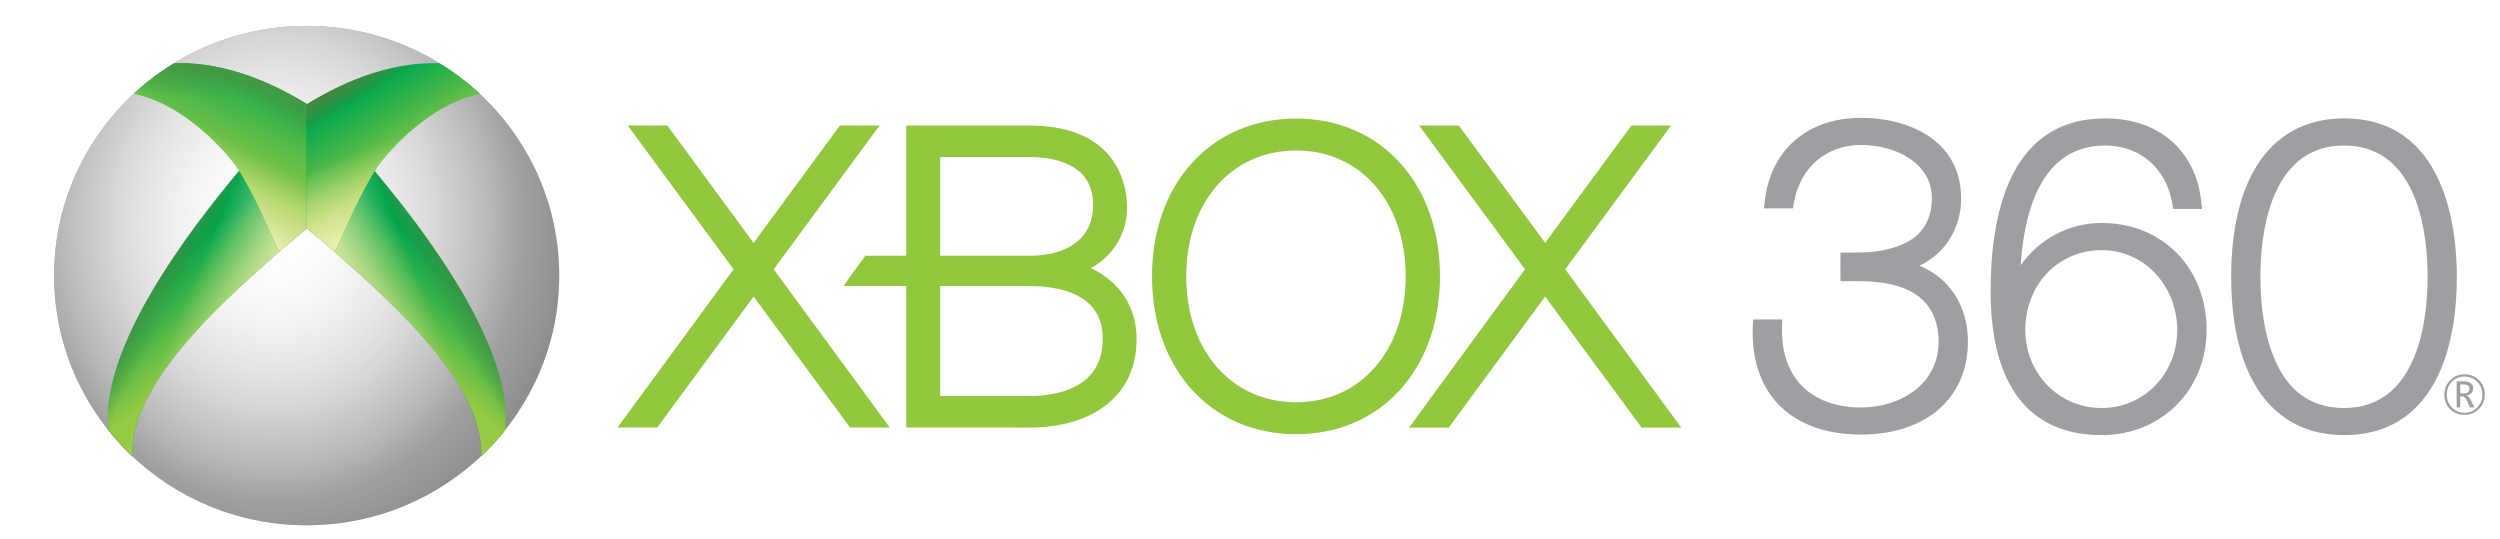
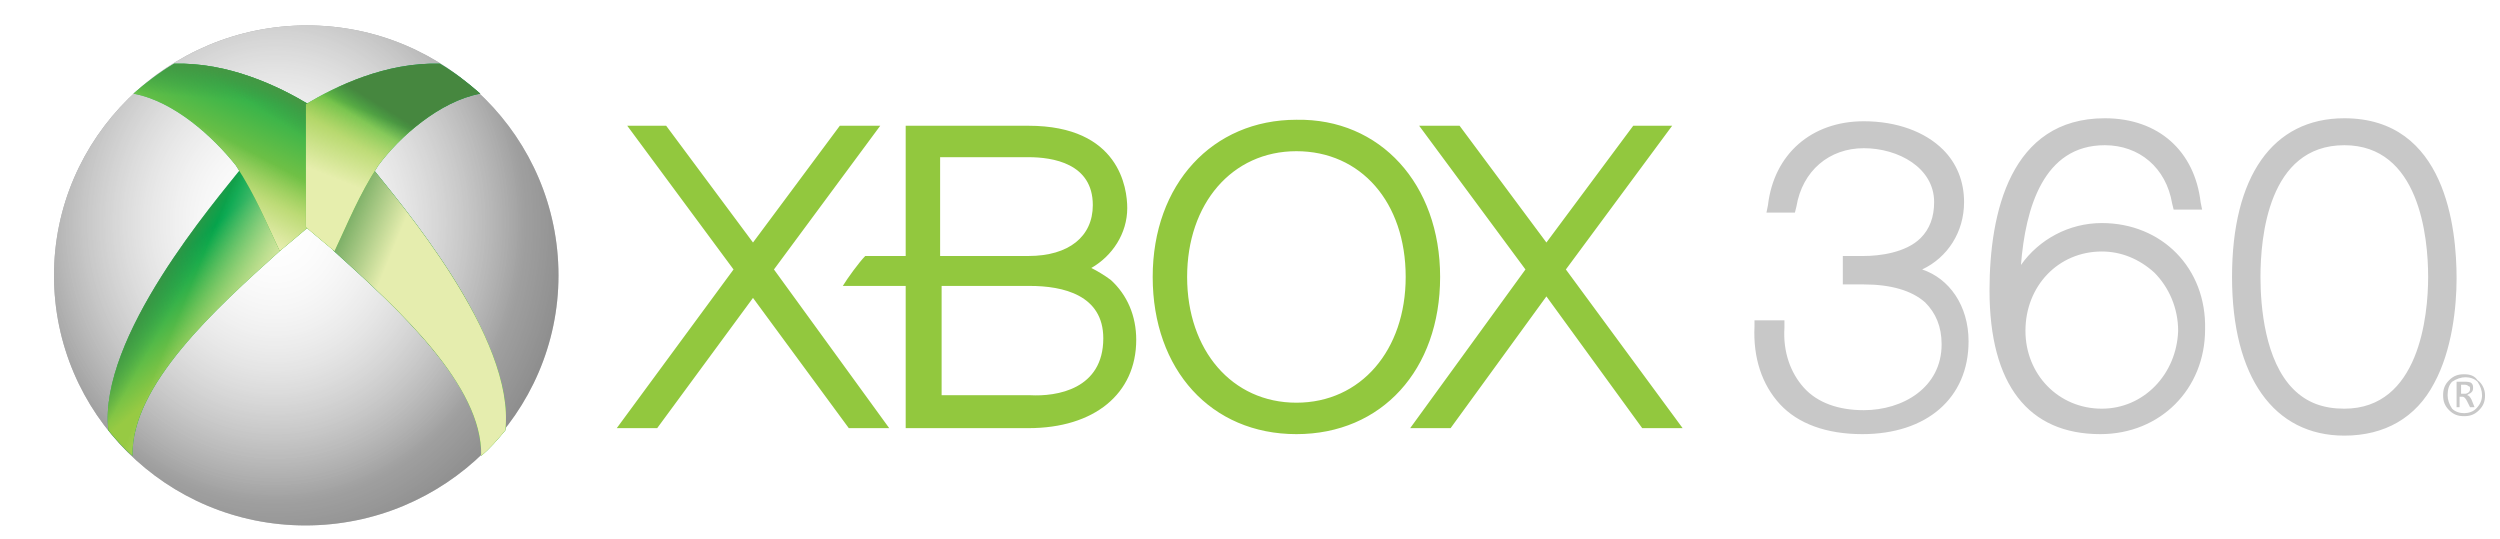
- <svg xmlns="http://www.w3.org/2000/svg" xmlns:xlink="http://www.w3.org/1999/xlink" enable-background="new 2.472 0.608 167 36" xml:space="preserve" height="36px" width="167px" version="1.1" y="0px" x="0px" viewBox="2.472 0.608 167 36" id="svg3003">
-   <defs id="defs3019">
-     <radialGradient xlink:href="#linearGradient3037" id="radialGradient3528" gradientUnits="userSpaceOnUse" gradientTransform="matrix(0,1.845816,-1.575611,0,41.66051,-29.48401)" cx="23.69" cy="12.766" fx="23.69" fy="12.766" r="14.35" />
-     <linearGradient id="linearGradient3037">
-       <stop style="stop-color:#ffffff;stop-opacity:1;" offset="0" id="stop3039" />
-       <stop style="stop-color:#ffffff;stop-opacity:0;" offset="1" id="stop3041" />
-     </linearGradient>
-     <radialGradient xlink:href="#linearGradient3037" id="radialGradient3530" gradientUnits="userSpaceOnUse" gradientTransform="matrix(0,1.152526,-0.9838101,0,34.10586,-13.06009)" cx="23.69" cy="12.766" fx="23.69" fy="12.766" r="14.35" />
-     <linearGradient xlink:href="#linearGradient3992" id="linearGradient3532" gradientUnits="userSpaceOnUse" x1="17.161" y1="21.54" x2="13.206" y2="16.9" />
-     <linearGradient id="linearGradient3992">
-       <stop style="stop-color:#97ca43;stop-opacity:1;" offset="0" id="stop3994" />
-       <stop style="stop-color:#97ca43;stop-opacity:0;" offset="1" id="stop3996" />
-     </linearGradient>
-     <linearGradient xlink:href="#linearGradient3356" id="linearGradient3534" gradientUnits="userSpaceOnUse" x1="11.656" y1="18.172" x2="13.586" y2="19.231" />
-     <linearGradient id="linearGradient3356">
-       <stop style="stop-color:#458f41;stop-opacity:1;" offset="0" id="stop3358" />
-       <stop style="stop-color:#458f41;stop-opacity:0;" offset="1" id="stop3360" />
-     </linearGradient>
-     <linearGradient xlink:href="#linearGradient3366" id="linearGradient3536" gradientUnits="userSpaceOnUse" x1="19.903" y1="19.231" x2="14.902" y2="17.2" />
-     <linearGradient id="linearGradient3366">
-       <stop style="stop-color:#e5edae;stop-opacity:1;" offset="0" id="stop3368" />
-       <stop style="stop-color:#e5edae;stop-opacity:0;" offset="1" id="stop3370" />
-     </linearGradient>
-     <linearGradient xlink:href="#linearGradient4002" id="linearGradient3538" gradientUnits="userSpaceOnUse" x1="19.663" y1="13.09" x2="23.287" y2="5.046" />
-     <linearGradient id="linearGradient4002">
-       <stop style="stop-color:#97ca43;stop-opacity:1;" offset="0" id="stop4004" />
-       <stop style="stop-color:#97ca43;stop-opacity:0;" offset="1" id="stop4006" />
-     </linearGradient>
-     <linearGradient xlink:href="#linearGradient3316" id="linearGradient3540" gradientUnits="userSpaceOnUse" x1="17.497" y1="4.098" x2="17.321" y2="6.218" />
-     <linearGradient id="linearGradient3316">
-       <stop style="stop-color:#459743;stop-opacity:1;" offset="0" id="stop3318" />
-       <stop style="stop-color:#459743;stop-opacity:0;" offset="1" id="stop3320" />
-     </linearGradient>
-     <linearGradient xlink:href="#linearGradient3316" id="linearGradient3542" gradientUnits="userSpaceOnUse" x1="19.339" y1="4.717" x2="18.286" y2="6.306" />
-     <linearGradient xlink:href="#linearGradient3330" id="linearGradient3544" gradientUnits="userSpaceOnUse" x1="19.515" y1="15.668" x2="21.796" y2="11.517" />
-     <linearGradient id="linearGradient3330">
-       <stop style="stop-color:#e6edae;stop-opacity:1;" offset="0" id="stop3332" />
-       <stop style="stop-color:#e6edae;stop-opacity:0;" offset="1" id="stop3334" />
-     </linearGradient>
-     <linearGradient xlink:href="#linearGradient3992" id="linearGradient3546" gradientUnits="userSpaceOnUse" x1="17.161" y1="21.54" x2="13.206" y2="16.9" />
-     <linearGradient xlink:href="#linearGradient3356" id="linearGradient3548" gradientUnits="userSpaceOnUse" x1="11.656" y1="18.172" x2="13.586" y2="19.231" />
-     <linearGradient xlink:href="#linearGradient3366" id="linearGradient3550" gradientUnits="userSpaceOnUse" x1="19.903" y1="19.231" x2="14.902" y2="17.2" />
-     <linearGradient xlink:href="#linearGradient4002" id="linearGradient3552" gradientUnits="userSpaceOnUse" x1="17.551" y1="12.031" x2="20.647" y2="6.988" />
-     <linearGradient xlink:href="#linearGradient3306" id="linearGradient3554" gradientUnits="userSpaceOnUse" x1="19.552" y1="5.069" x2="18.76" y2="6.348" />
-     <linearGradient id="linearGradient3306">
-       <stop style="stop-color:#46873f;stop-opacity:1;" offset="0" id="stop3308" />
-       <stop style="stop-color:#46873f;stop-opacity:0;" offset="1" id="stop3310" />
-     </linearGradient>
-     <linearGradient xlink:href="#linearGradient3346" id="linearGradient3556" gradientUnits="userSpaceOnUse" x1="20.124" y1="15.569" x2="21.972" y2="10.981" />
-     <linearGradient id="linearGradient3346">
-       <stop style="stop-color:#e6eead;stop-opacity:1;" offset="0" id="stop3348" />
-       <stop style="stop-color:#e6eead;stop-opacity:0;" offset="1" id="stop3350" />
-     </linearGradient>
-   </defs>
-   <path d="M112.129,29.17l-6.442-8.752-6.44,8.752h-2.652l7.747-10.573-7.074-9.605h2.653l5.767,7.834,5.764-7.834h2.649l-7.071,9.604,7.75,10.574h-2.649zm-50.22-0.004l-7.753-10.57,7.072-9.604h-2.65l-5.767,7.84-5.761-7.84h-2.647l7.072,9.604-7.752,10.57h2.653l6.438-8.748,6.44,8.748h2.654zm16.487-5.89c0,3.634-2.754,5.894-7.194,5.894l-8.191-0.004v-9.452h-4.191c0.304-0.455,1.108-1.565,1.46-2.023h2.731v-8.699h8.191c6.083,0,6.558,4.199,6.558,5.49,0,1.743-0.958,3.244-2.425,4.038,0.445,0.204,0.902,0.48,1.322,0.842,1.142,0.976,1.739,2.325,1.739,3.914m-13.12-5.585h5.926c2.729,0,4.292-1.265,4.292-3.385,0-2.806-2.688-3.21-4.292-3.21h-5.926v6.595zm10.86,5.543c0-2.896-2.684-3.518-4.935-3.518h-5.926v7.346h5.926c1.845,0,4.935-0.502,4.935-3.828m22.526-4.166c0,6.213-3.948,10.544-9.607,10.544-5.667,0-9.628-4.331-9.628-10.544,0-6.205,3.961-10.54,9.628-10.54,5.659,0,9.607,4.335,9.607,10.54m-2.291,0c0-4.951-3.01-8.408-7.316-8.408-4.317,0-7.343,3.457-7.343,8.408s3.025,8.412,7.343,8.412c4.307,0,7.316-3.461,7.316-8.412" fill="#92C83E" id="path3007" />
-   <path d="M159.055,8.517c-4.79,0-7.54,3.856-7.54,10.578,0,6.718,2.75,10.578,7.54,10.578,2.731,0,4.761-1.193,6.05-3.531,1.225-2.233,1.484-5.066,1.484-7.047,0-3.179-0.736-10.578-7.534-10.578m0,19.346c-1.367,0-2.502-0.446-3.377-1.314-1.922-1.931-2.211-5.496-2.211-7.454,0-2.637,0.547-8.766,5.588-8.766,5.04,0,5.581,6.129,5.581,8.766-0,2.637-0.541,8.768-5.581,8.768m-16.188-12.36c-2.188,0-4.187,1.067-5.416,2.826,0.258-3.831,1.488-8,5.646-8,2.325,0,4.086,1.516,4.481,3.866l0.061,0.369h1.931l-0.051-0.49c-0.382-3.426-2.843-5.557-6.422-5.557-6.327,0-7.652,6.277-7.652,11.54,0,6.291,2.566,9.616,7.423,9.616,3.987,0,7.004-3.021,7.004-7.025,0-4.144-2.949-7.145-7.004-7.145m0,12.36c-2.859,0-5.104-2.293-5.104-5.215,0-3.042,2.199-5.332,5.104-5.332,1.306,0,2.541,0.51,3.462,1.435,1.011,1.004,1.581,2.424,1.581,3.897,0,2.922-2.215,5.215-5.043,5.215m-8.941-4.43c0,3.769-2.805,6.203-7.141,6.203-2.352,0-4.263-0.7-5.526-2.025-1.209-1.268-1.797-3.082-1.7-5.25l0.015-0.413h1.956l-0.014,0.452c-0.068,1.633,0.377,3.002,1.291,3.954,0.926,0.96,2.306,1.475,3.979,1.475,2.581,0,5.182-1.513,5.182-4.396,0-1.191-0.364-2.139-1.095-2.82-0.881-0.827-2.301-1.202-4.095-1.221h-1.36c-0.012-0.473-0.012-1.418,0-1.908,0.496-0.002,1.01-0.01,1.353-0.01,0.954,0,2.81-0.24,3.813-1.205,0.613-0.594,0.937-1.406,0.937-2.408,0-2.344-2.383-3.569-4.734-3.569-2.329,0-4.087,1.518-4.483,3.87l-0.06,0.365h-1.942l0.057-0.487c0.386-3.425,2.853-5.559,6.429-5.559,2.186,0,4.116,0.677,5.295,1.854,0.919,0.924,1.392,2.108,1.392,3.526,0,2.009-1.085,3.709-2.791,4.494,2.007,0.805,3.245,2.695,3.245,5.078" fill="#9D9FA2" id="path3009" />
-   <path d="M168.454,26.961c0,0.383-0.131,0.705-0.393,0.966-0.258,0.261-0.58,0.392-0.961,0.392-0.387,0-0.707-0.126-0.961-0.381-0.256-0.255-0.383-0.578-0.383-0.965,0-0.383,0.131-0.706,0.391-0.966,0.256-0.264,0.578-0.394,0.963-0.394,0.377,0,0.693,0.125,0.949,0.375,0.262,0.257,0.395,0.582,0.395,0.973m-0.162,0.008c0-0.345-0.113-0.631-0.346-0.863-0.229-0.229-0.51-0.342-0.84-0.342-0.344,0-0.627,0.114-0.852,0.346-0.227,0.233-0.338,0.517-0.338,0.859,0,0.346,0.115,0.636,0.35,0.867,0.229,0.229,0.508,0.345,0.84,0.345,0.328,0,0.607-0.116,0.838-0.347,0.234-0.233,0.348-0.521,0.348-0.865m-0.535,0.851h-0.289l-0.188-0.417c-0.094-0.21-0.195-0.314-0.307-0.314h-0.158v0.731h-0.238v-1.74h0.482c0.213,0,0.375,0.049,0.484,0.145,0.094,0.085,0.141,0.194,0.141,0.33,0,0.119-0.039,0.219-0.113,0.304-0.074,0.085-0.184,0.142-0.32,0.17v0.007c0.094,0.022,0.189,0.129,0.283,0.321l0.223,0.463zm-0.328-1.237c0-0.101-0.027-0.171-0.084-0.217-0.061-0.051-0.166-0.076-0.316-0.076h-0.213v0.594h0.26c0.232,0,0.353-0.101,0.353-0.301" fill="#9D9FA2" id="path3011" />
-   <path d="M168.31,27.154c0,0.383-0.132,0.705-0.394,0.966-0.258,0.261-0.58,0.392-0.961,0.392-0.387,0-0.707-0.126-0.961-0.381-0.255-0.255-0.382-0.578-0.382-0.965,0-0.383,0.131-0.706,0.39-0.966,0.257-0.264,0.578-0.394,0.963-0.394,0.377,0,0.694,0.125,0.949,0.375,0.262,0.257,0.396,0.582,0.396,0.973m-0.162,0.008c0-0.345-0.114-0.631-0.347-0.863-0.228-0.229-0.509-0.342-0.84-0.342-0.343,0-0.626,0.114-0.851,0.346-0.227,0.233-0.338,0.517-0.338,0.859,0,0.346,0.115,0.636,0.349,0.867,0.229,0.229,0.508,0.345,0.84,0.345,0.328,0,0.608-0.116,0.838-0.347,0.234-0.233,0.349-0.521,0.349-0.865m-0.535,0.851h-0.289l-0.188-0.417c-0.094-0.21-0.194-0.314-0.307-0.314h-0.157v0.731h-0.238v-1.74h0.482c0.212,0,0.374,0.049,0.484,0.145,0.094,0.085,0.141,0.194,0.141,0.33,0,0.119-0.04,0.219-0.114,0.304-0.074,0.085-0.183,0.142-0.32,0.17v0.007c0.095,0.022,0.189,0.129,0.284,0.321l0.223,0.463zm-0.328-1.237c0-0.101-0.028-0.171-0.084-0.217-0.061-0.051-0.167-0.076-0.317-0.076h-0.212v0.594h0.26c0.232,0,0.353-0.101,0.353-0.301" display="none" fill="#9D9FA2" id="path3015" />
-   <g transform="translate(-8.592759,36.99856)" id="g4160">
+ <svg xmlns="http://www.w3.org/2000/svg" version="1.1" id="svg3003" x="0px" y="0px" viewBox="0 0 167 36" style="enable-background:new 0 0 167 36;" xml:space="preserve">
+   <style type="text/css">
+ 	.st0{fill:#92C83E;}
+ 	.st1{fill:#C8C8C8;}
+ 	.st2{display:none;fill:#9D9FA2;}
+ 	.st3{fill:#666666;}
+ 	.st4{fill:url(#path3035_00000145019415900651366090000013134010288560359576_);}
+ 	.st5{fill:url(#path3290_00000139270178788740191280000013127423496223789737_);}
+ 	.st6{fill:#00A54D;}
+ 	.st7{fill:url(#path3990_00000170263462602203716760000012015953288022140822_);}
+ 	.st8{fill:url(#path3354_00000172418953349456487620000017613001917554736562_);}
+ 	.st9{fill:url(#path3364_00000052103682167140308320000002487841783935574969_);}
+ 	.st10{fill:#02A74D;}
+ 	.st11{fill:url(#path4000_00000013190776724707687420000005665607257825460400_);}
+ 	.st12{fill:url(#path3314_00000152235440426012154530000017865403041480029883_);}
+ 	.st13{fill:url(#path3324_00000041290927225587700200000010599241665309206946_);}
+ 	.st14{fill:url(#path3328_00000034791019567020570090000017419429864119103631_);}
+ 	.st15{fill:url(#path3394_00000031914909127162612850000015829534626820954515_);}
+ 	.st16{fill:url(#path3396_00000152250457714719983170000013710354524567923072_);}
+ 	.st17{fill:url(#path3398_00000059270453877628004650000009663057012516617376_);}
+ 	.st18{fill:url(#path4039_00000092436576074818851190000014884984737929308325_);}
+ 	.st19{fill:url(#path3304_00000166671985940647755920000008499622477588571815_);}
+ 	.st20{fill:url(#path3344_00000005970394240561467520000009438250583297326726_);}
+ </style>
+   <path id="path3007" class="st0" d="M109.7,28.6l-6.4-8.8l-6.4,8.8h-2.7l7.7-10.6l-7.1-9.6h2.7l5.8,7.8l5.8-7.8h2.6l-7.1,9.6  l7.8,10.6L109.7,28.6L109.7,28.6z M59.4,28.6L51.7,18l7.1-9.6h-2.7l-5.8,7.8l-5.8-7.8h-2.6L49,18l-7.8,10.6h2.7l6.4-8.7l6.4,8.7  L59.4,28.6L59.4,28.6z M75.9,22.7c0,3.6-2.8,5.9-7.2,5.9l-8.2,0v-9.5h-4.2c0.3-0.5,1.1-1.6,1.5-2h2.7V8.4h8.2c6.1,0,6.6,4.2,6.6,5.5  c0,1.7-1,3.2-2.4,4c0.4,0.2,0.9,0.5,1.3,0.8C75.3,19.7,75.9,21.1,75.9,22.7 M62.8,17.1h5.9c2.7,0,4.3-1.3,4.3-3.4  c0-2.8-2.7-3.2-4.3-3.2h-5.9C62.8,10.5,62.8,17.1,62.8,17.1z M73.7,22.6c0-2.9-2.7-3.5-4.9-3.5h-5.9v7.3h5.9  C70.6,26.5,73.7,26,73.7,22.6 M96.2,18.5c0,6.2-3.9,10.5-9.6,10.5c-5.7,0-9.6-4.3-9.6-10.5c0-6.2,4-10.5,9.6-10.5  C92.2,7.9,96.2,12.3,96.2,18.5 M93.9,18.5c0-5-3-8.4-7.3-8.4c-4.3,0-7.3,3.5-7.3,8.4s3,8.4,7.3,8.4C90.9,26.9,93.9,23.4,93.9,18.5" />
+   <path id="path3009" class="st1" d="M156.6,7.9c-4.8,0-7.5,3.9-7.5,10.6c0,6.7,2.8,10.6,7.5,10.6c2.7,0,4.8-1.2,6-3.5  c1.2-2.2,1.5-5.1,1.5-7C164.1,15.3,163.4,7.9,156.6,7.9 M156.6,27.3c-1.4,0-2.5-0.4-3.4-1.3c-1.9-1.9-2.2-5.5-2.2-7.5  c0-2.6,0.5-8.8,5.6-8.8c5,0,5.6,6.1,5.6,8.8C162.2,21.1,161.6,27.3,156.6,27.3 M140.4,14.9c-2.2,0-4.2,1.1-5.4,2.8  c0.3-3.8,1.5-8,5.6-8c2.3,0,4.1,1.5,4.5,3.9l0.1,0.4h1.9l-0.1-0.5c-0.4-3.4-2.8-5.6-6.4-5.6c-6.3,0-7.7,6.3-7.7,11.5  c0,6.3,2.6,9.6,7.4,9.6c4,0,7-3,7-7C147.4,17.9,144.4,14.9,140.4,14.9 M140.4,27.3c-2.9,0-5.1-2.3-5.1-5.2c0-3,2.2-5.3,5.1-5.3  c1.3,0,2.5,0.5,3.5,1.4c1,1,1.6,2.4,1.6,3.9C145.4,25,143.2,27.3,140.4,27.3 M131.5,22.8c0,3.8-2.8,6.2-7.1,6.2  c-2.4,0-4.3-0.7-5.5-2c-1.2-1.3-1.8-3.1-1.7-5.2l0-0.4h2l0,0.5c-0.1,1.6,0.4,3,1.3,4c0.9,1,2.3,1.5,4,1.5c2.6,0,5.2-1.5,5.2-4.4  c0-1.2-0.4-2.1-1.1-2.8c-0.9-0.8-2.3-1.2-4.1-1.2h-1.4c0-0.5,0-1.4,0-1.9c0.5,0,1,0,1.4,0c1,0,2.8-0.2,3.8-1.2  c0.6-0.6,0.9-1.4,0.9-2.4c0-2.3-2.4-3.6-4.7-3.6c-2.3,0-4.1,1.5-4.5,3.9l-0.1,0.4h-1.9l0.1-0.5c0.4-3.4,2.9-5.6,6.4-5.6  c2.2,0,4.1,0.7,5.3,1.9c0.9,0.9,1.4,2.1,1.4,3.5c0,2-1.1,3.7-2.8,4.5C130.2,18.6,131.5,20.4,131.5,22.8" />
+   <path id="path3011" class="st1" d="M166,26.4c0,0.4-0.1,0.7-0.4,1c-0.3,0.3-0.6,0.4-1,0.4c-0.4,0-0.7-0.1-1-0.4  c-0.3-0.3-0.4-0.6-0.4-1c0-0.4,0.1-0.7,0.4-1c0.3-0.3,0.6-0.4,1-0.4c0.4,0,0.7,0.1,0.9,0.4C165.8,25.6,166,26,166,26.4 M165.8,26.4  c0-0.3-0.1-0.6-0.3-0.9c-0.2-0.2-0.5-0.3-0.8-0.3c-0.3,0-0.6,0.1-0.9,0.3c-0.2,0.2-0.3,0.5-0.3,0.9c0,0.3,0.1,0.6,0.3,0.9  c0.2,0.2,0.5,0.3,0.8,0.3c0.3,0,0.6-0.1,0.8-0.3C165.7,27,165.8,26.7,165.8,26.4 M165.3,27.2H165l-0.2-0.4c-0.1-0.2-0.2-0.3-0.3-0.3  h-0.2v0.7h-0.2v-1.7h0.5c0.2,0,0.4,0,0.5,0.1c0.1,0.1,0.1,0.2,0.1,0.3c0,0.1,0,0.2-0.1,0.3c-0.1,0.1-0.2,0.1-0.3,0.2v0  c0.1,0,0.2,0.1,0.3,0.3L165.3,27.2L165.3,27.2z M165,26c0-0.1,0-0.2-0.1-0.2c-0.1-0.1-0.2-0.1-0.3-0.1h-0.2v0.6h0.3  C164.8,26.3,165,26.2,165,26" />
+   <path id="path3015" class="st2" d="M165.8,26.5c0,0.4-0.1,0.7-0.4,1c-0.3,0.3-0.6,0.4-1,0.4c-0.4,0-0.7-0.1-1-0.4  c-0.3-0.3-0.4-0.6-0.4-1c0-0.4,0.1-0.7,0.4-1c0.3-0.3,0.6-0.4,1-0.4c0.4,0,0.7,0.1,0.9,0.4C165.7,25.8,165.8,26.2,165.8,26.5   M165.7,26.6c0-0.3-0.1-0.6-0.3-0.9c-0.2-0.2-0.5-0.3-0.8-0.3c-0.3,0-0.6,0.1-0.9,0.3c-0.2,0.2-0.3,0.5-0.3,0.9  c0,0.3,0.1,0.6,0.3,0.9c0.2,0.2,0.5,0.3,0.8,0.3c0.3,0,0.6-0.1,0.8-0.3C165.6,27.2,165.7,26.9,165.7,26.6 M165.1,27.4h-0.3l-0.2-0.4  c-0.1-0.2-0.2-0.3-0.3-0.3h-0.2v0.7H164v-1.7h0.5c0.2,0,0.4,0,0.5,0.1c0.1,0.1,0.1,0.2,0.1,0.3c0,0.1,0,0.2-0.1,0.3  c-0.1,0.1-0.2,0.1-0.3,0.2v0c0.1,0,0.2,0.1,0.3,0.3L165.1,27.4L165.1,27.4z M164.8,26.2c0-0.1,0-0.2-0.1-0.2  c-0.1-0.1-0.2-0.1-0.3-0.1h-0.2v0.6h0.3C164.7,26.5,164.8,26.4,164.8,26.2" />
+   <g id="g4160" transform="translate(-8.592759,36.99856)">
    <g id="g3489">
      <g id="g3484">
-         <path style="fill:#666666;fill-opacity:1;stroke:none" id="path3033" d="m 37.683,17.392 c 0,8.151 -6.425,14.758 -14.35,14.758 -7.925,0 -14.35,-6.608 -14.35,-14.758 0,-8.151 6.425,-14.758 14.35,-14.758 7.925,0 14.35,6.608 14.35,14.758 z" transform="matrix(1.175598,0,0,1.130127,4.119644,-37.63611)" />
-         <path transform="matrix(1.175598,0,0,1.130127,4.119644,-37.63611)" d="m 37.683,17.392 c 0,8.151 -6.425,14.758 -14.35,14.758 -7.925,0 -14.35,-6.608 -14.35,-14.758 0,-8.151 6.425,-14.758 14.35,-14.758 7.925,0 14.35,6.608 14.35,14.758 z" id="path3035" style="fill:url(#radialGradient3528);fill-opacity:1;stroke:none" />
-         <path style="fill:url(#radialGradient3530);fill-opacity:1;stroke:none" id="path3290" d="m 37.683,17.392 c 0,8.151 -6.425,14.758 -14.35,14.758 -7.925,0 -14.35,-6.608 -14.35,-14.758 0,-8.151 6.425,-14.758 14.35,-14.758 7.925,0 14.35,6.608 14.35,14.758 z" transform="matrix(1.175598,0,0,1.130127,4.119644,-37.63611)" />
+         <path id="path3033" class="st3" d="     M45.9-18.6c0,9.2-7.6,16.7-16.9,16.7S12.2-9.4,12.2-18.6s7.6-16.7,16.9-16.7S45.9-27.8,45.9-18.6z" />
+         <radialGradient id="path3035_00000087391879536269497760000003913671948574050214_" cx="11.183" cy="503.324" r="14.35" gradientTransform="matrix(0 2.086 1.8523 0 -905.3217 -45.4759)" gradientUnits="userSpaceOnUse">
+           <stop offset="0" style="stop-color:#FFFFFF" />
+           <stop offset="1" style="stop-color:#FFFFFF;stop-opacity:0" />
+         </radialGradient>
+         <path id="path3035" style="fill:url(#path3035_00000087391879536269497760000003913671948574050214_);" d="     M45.9-18.6c0,9.2-7.6,16.7-16.9,16.7S12.2-9.4,12.2-18.6s7.6-16.7,16.9-16.7S45.9-27.8,45.9-18.6z" />
+         <radialGradient id="path3290_00000078743455851169629060000002951280329646436504_" cx="127.221" cy="572.019" r="14.35" gradientTransform="matrix(0 1.3025 1.1566 0 -634.5991 -187.8526)" gradientUnits="userSpaceOnUse">
+           <stop offset="0" style="stop-color:#FFFFFF" />
+           <stop offset="1" style="stop-color:#FFFFFF;stop-opacity:0" />
+         </radialGradient>
+         <path id="path3290" style="fill:url(#path3290_00000078743455851169629060000002951280329646436504_);" d="     M45.9-18.6c0,9.2-7.6,16.7-16.9,16.7S12.2-9.4,12.2-18.6s7.6-16.7,16.9-16.7S45.9-27.8,45.9-18.6z" />
      </g>
-       <g transform="translate(-4.734378,9.551777)" id="g4126">
-         <g transform="matrix(1.007501,0,0,1.000843,-0.237098,0.02715301)" id="g4010">
-           <g id="g3951" />
+       <g id="g4126" transform="translate(-4.734378,9.551777)">
+         <g id="g4010" transform="matrix(1.007501,0,0,1.000843,-0.237098,0.02715301)">
+           <g id="g3951">
+ 				</g>
        </g>
-         <g transform="translate(4.75,-9.5)" id="g3427">
-           <g transform="matrix(1.007501,0,0,1.000843,-0.237093,0.0271527)" id="g3378">
-             <g transform="translate(1.334375,-34.92708)" id="g3917">
-               <path style="fill:#00a54d;fill-opacity:1;stroke:none" d="m 17.75,10.656 c -1.848,2.256 -9.593,11.425 -8.906,17.625 0.478,0.61 1.005,1.18 1.562,1.719 -0.081,-4.746 5.452,-9.825 9.769,-13.658 z" transform="translate(8.216927,-1.072982)" id="path3900" />
+         <g id="g3427" transform="translate(4.75,-9.5)">
+           <g id="g3378" transform="matrix(1.007501,0,0,1.000843,-0.237093,0.0271527)">
+             <g id="g3917" transform="translate(1.334375,-34.92708)">
+               <path id="path3900" class="st6" d="M23.5,9        c-1.8,2.3-9.6,11.4-8.9,17.6c0.5,0.6,1,1.2,1.6,1.7c-0.1-4.7,5.5-9.8,9.8-13.7L23.5,9z" />
            </g>
-             <g id="g3988" transform="translate(1.334375,-34.92708)" style="fill:#97ca43;fill-opacity:1">
-               <path id="path3990" transform="translate(8.216927,-1.072982)" d="m 17.75,10.656 c -1.848,2.256 -9.593,11.425 -8.906,17.625 0.478,0.61 1.005,1.18 1.562,1.719 -0.081,-4.746 5.452,-9.825 9.769,-13.658 z" style="fill:url(#linearGradient3532);fill-opacity:1;stroke:none" />
-               <path style="fill:url(#linearGradient3534);fill-opacity:1;stroke:none" d="m 17.75,10.656 c -1.848,2.256 -9.593,11.425 -8.906,17.625 0.478,0.61 1.005,1.18 1.562,1.719 -0.081,-4.746 5.452,-9.825 9.769,-13.658 z" transform="translate(8.216927,-1.072982)" id="path3354" />
-               <path id="path3364" transform="translate(8.216927,-1.072982)" d="m 17.75,10.656 c -1.848,2.256 -9.593,11.425 -8.906,17.625 0.478,0.61 1.005,1.18 1.562,1.719 -0.081,-4.746 5.452,-9.825 9.769,-13.658 z" style="fill:url(#linearGradient3536);fill-opacity:1;stroke:none" />
+             <g id="g3988" transform="translate(1.334375,-34.92708)">
+               <linearGradient id="path3990_00000161589503946794472640000007548671111793821867_" gradientUnits="userSpaceOnUse" x1="19.219" y1="12.125" x2="15.264" y2="16.766" gradientTransform="matrix(1.0075 0 0 -1.0008 2.3404 33.0353)">
+                 <stop offset="0" style="stop-color:#97CA43" />
+                 <stop offset="1" style="stop-color:#97CA43;stop-opacity:0" />
+               </linearGradient>
+               <path id="path3990" style="fill:url(#path3990_00000161589503946794472640000007548671111793821867_);" d="        M23.5,9c-1.8,2.3-9.6,11.4-8.9,17.6c0.5,0.6,1,1.2,1.6,1.7c-0.1-4.7,5.5-9.8,9.8-13.7L23.5,9z" />
+               <linearGradient id="path3354_00000094590151893592332380000006562672270884475046_" gradientUnits="userSpaceOnUse" x1="14.621" y1="15.896" x2="16.551" y2="14.836" gradientTransform="matrix(1.0075 0 0 -1.0008 2.3404 33.0353)">
+                 <stop offset="0" style="stop-color:#458F41" />
+                 <stop offset="1" style="stop-color:#458F41;stop-opacity:0" />
+               </linearGradient>
+               <path id="path3354" style="fill:url(#path3354_00000094590151893592332380000006562672270884475046_);" d="        M23.5,9c-1.8,2.3-9.6,11.4-8.9,17.6c0.5,0.6,1,1.2,1.6,1.7c-0.1-4.7,5.5-9.8,9.8-13.7L23.5,9z" />
+               <linearGradient id="path3364_00000121240563184229238070000007541165891477793668_" gradientUnits="userSpaceOnUse" x1="21.954" y1="12.502" x2="16.953" y2="14.533" gradientTransform="matrix(1.0075 0 0 -1.0008 2.3404 33.0353)">
+                 <stop offset="0" style="stop-color:#E5EDAE" />
+                 <stop offset="1" style="stop-color:#E5EDAE;stop-opacity:0" />
+               </linearGradient>
+               <path id="path3364" style="fill:url(#path3364_00000121240563184229238070000007541165891477793668_);" d="        M23.5,9c-1.8,2.3-9.6,11.4-8.9,17.6c0.5,0.6,1,1.2,1.6,1.7c-0.1-4.7,5.5-9.8,9.8-13.7L23.5,9z" />
            </g>
          </g>
          <g id="g3888" transform="matrix(1.007501,0,0,1.000843,0.968067,-34.89797)">
            <g id="g3876">
-               <path style="fill:#02a74d;fill-opacity:1;stroke:none" d="m 13.344,3.75 c -0.966,0.585 -1.863,1.272 -2.688,2.031 2.656,0.508 5.321,2.862 6.781,4.812 1.272,2.001 1.963,3.837 2.862,5.731 0.608,-0.518 1.226,-1.046 1.896,-1.587 l -0.004,-8.227 C 20.212,5.274 16.942,3.645 13.375,3.75 c -0.008,0.005 -0.024,-0.005 -0.031,0 z" id="path3089" transform="translate(8.216927,-1.072982)" />
-               <path transform="translate(8.216927,-1.072982)" id="path4000" d="m 13.344,3.75 c -0.966,0.585 -1.863,1.272 -2.688,2.031 2.656,0.508 5.321,2.862 6.781,4.812 1.272,2.001 1.963,3.837 2.862,5.731 0.608,-0.518 1.226,-1.046 1.896,-1.587 l -0.004,-8.227 C 20.212,5.274 16.942,3.645 13.375,3.75 c -0.008,0.005 -0.024,-0.005 -0.031,0 z" style="fill:url(#linearGradient3538);fill-opacity:1;stroke:none" />
-               <path style="fill:url(#linearGradient3540);fill-opacity:1;stroke:none" d="m 13.344,3.75 c -0.966,0.585 -1.863,1.272 -2.688,2.031 2.656,0.508 5.321,2.862 6.781,4.812 1.272,2.001 1.963,3.837 2.862,5.731 0.608,-0.518 1.226,-1.046 1.896,-1.587 l -0.004,-8.227 C 20.212,5.274 16.942,3.645 13.375,3.75 c -0.008,0.005 -0.024,-0.005 -0.031,0 z" id="path3314" transform="translate(8.216927,-1.072982)" />
-               <path transform="translate(8.216927,-1.072982)" id="path3324" d="m 13.344,3.75 c -0.966,0.585 -1.863,1.272 -2.688,2.031 2.656,0.508 5.321,2.862 6.781,4.812 1.272,2.001 1.963,3.837 2.862,5.731 0.608,-0.518 1.226,-1.046 1.896,-1.587 l -0.004,-8.227 C 20.212,5.274 16.942,3.645 13.375,3.75 c -0.008,0.005 -0.024,-0.005 -0.031,0 z" style="fill:url(#linearGradient3542);fill-opacity:1;stroke:none" />
-               <path style="fill:url(#linearGradient3544);fill-opacity:1;stroke:none" d="m 13.344,3.75 c -0.966,0.585 -1.863,1.272 -2.688,2.031 2.656,0.508 5.321,2.862 6.781,4.812 1.272,2.001 1.963,3.837 2.862,5.731 0.608,-0.518 1.226,-1.046 1.896,-1.587 l -0.004,-8.227 C 20.212,5.274 16.942,3.645 13.375,3.75 c -0.008,0.005 -0.024,-0.005 -0.031,0 z" id="path3328" transform="translate(8.216927,-1.072982)" />
+               <path id="path3089" class="st10" d="M19.1,2.1        c-1,0.6-1.9,1.3-2.7,2c2.7,0.5,5.3,2.9,6.8,4.8c1.3,2,2,3.8,2.9,5.7c0.6-0.5,1.2-1,1.9-1.6l0-8.2C26,3.6,22.7,2,19.1,2.1        C19.1,2.1,19.1,2.1,19.1,2.1z" />
+               <linearGradient id="path4000_00000089550478625622994460000016100252900187365551_" gradientUnits="userSpaceOnUse" x1="19.329" y1="23.265" x2="22.953" y2="31.308" gradientTransform="matrix(1.0075 0 0 -1.0008 2.2011 33.0039)">
+                 <stop offset="0" style="stop-color:#97CA43" />
+                 <stop offset="1" style="stop-color:#97CA43;stop-opacity:0" />
+               </linearGradient>
+               <path id="path4000" style="fill:url(#path4000_00000089550478625622994460000016100252900187365551_);" d="        M19.1,2.1c-1,0.6-1.9,1.3-2.7,2c2.7,0.5,5.3,2.9,6.8,4.8c1.3,2,2,3.8,2.9,5.7c0.6-0.5,1.2-1,1.9-1.6l0-8.2        C26,3.6,22.7,2,19.1,2.1C19.1,2.1,19.1,2.1,19.1,2.1z" />
+               <linearGradient id="path3314_00000181075691425749457320000007156401461606737580_" gradientUnits="userSpaceOnUse" x1="20.349" y1="30.606" x2="20.174" y2="28.487" gradientTransform="matrix(1.0075 0 0 -1.0008 2.2011 33.0039)">
+                 <stop offset="0" style="stop-color:#459743" />
+                 <stop offset="1" style="stop-color:#459743;stop-opacity:0" />
+               </linearGradient>
+               <path id="path3314" style="fill:url(#path3314_00000181075691425749457320000007156401461606737580_);" d="        M19.1,2.1c-1,0.6-1.9,1.3-2.7,2c2.7,0.5,5.3,2.9,6.8,4.8c1.3,2,2,3.8,2.9,5.7c0.6-0.5,1.2-1,1.9-1.6l0-8.2        C26,3.6,22.7,2,19.1,2.1C19.1,2.1,19.1,2.1,19.1,2.1z" />
+               <linearGradient id="path3324_00000156556266826756481550000004246516813822080667_" gradientUnits="userSpaceOnUse" x1="23.253" y1="29.594" x2="22.201" y2="28.004" gradientTransform="matrix(1.0075 0 0 -1.0008 2.2011 33.0039)">
+                 <stop offset="0" style="stop-color:#459743" />
+                 <stop offset="1" style="stop-color:#459743;stop-opacity:0" />
+               </linearGradient>
+               <path id="path3324" style="fill:url(#path3324_00000156556266826756481550000004246516813822080667_);" d="        M19.1,2.1c-1,0.6-1.9,1.3-2.7,2c2.7,0.5,5.3,2.9,6.8,4.8c1.3,2,2,3.8,2.9,5.7c0.6-0.5,1.2-1,1.9-1.6l0-8.2        C26,3.6,22.7,2,19.1,2.1C19.1,2.1,19.1,2.1,19.1,2.1z" />
+               <linearGradient id="path3328_00000060005812714581926580000013201009651576091277_" gradientUnits="userSpaceOnUse" x1="18.285" y1="21.557" x2="20.566" y2="25.707" gradientTransform="matrix(1.0075 0 0 -1.0008 2.2011 33.0039)">
+                 <stop offset="0" style="stop-color:#E6EDAE" />
+                 <stop offset="1" style="stop-color:#E6EDAE;stop-opacity:0" />
+               </linearGradient>
+               <path id="path3328" style="fill:url(#path3328_00000060005812714581926580000013201009651576091277_);" d="        M19.1,2.1c-1,0.6-1.9,1.3-2.7,2c2.7,0.5,5.3,2.9,6.8,4.8c1.3,2,2,3.8,2.9,5.7c0.6-0.5,1.2-1,1.9-1.6l0-8.2        C26,3.6,22.7,2,19.1,2.1C19.1,2.1,19.1,2.1,19.1,2.1z" />
            </g>
          </g>
          <g id="g3386" transform="matrix(-1.007501,0,0,1.000843,63.32278,0.0271527)">
            <g id="g3388" transform="translate(1.334375,-34.92708)">
-               <path id="path3390" transform="translate(8.216927,-1.072982)" d="m 17.75,10.656 c -1.848,2.256 -9.593,11.425 -8.906,17.625 0.478,0.61 1.005,1.18 1.562,1.719 -0.081,-4.746 5.452,-9.825 9.769,-13.658 z" style="fill:#00a54d;fill-opacity:1;stroke:none" />
+               <path id="path3390" class="st6" d="M28.4,9        c-1.8,2.3-9.6,11.4-8.9,17.6c0.5,0.6,1,1.2,1.6,1.7c-0.1-4.7,5.5-9.8,9.8-13.7L28.4,9z" />
            </g>
-             <g style="fill:#97ca43;fill-opacity:1" transform="translate(1.334375,-34.92708)" id="g3392">
-               <path style="fill:url(#linearGradient3546);fill-opacity:1;stroke:none" d="m 17.75,10.656 c -1.848,2.256 -9.593,11.425 -8.906,17.625 0.478,0.61 1.005,1.18 1.562,1.719 -0.081,-4.746 5.452,-9.825 9.769,-13.658 z" transform="translate(8.216927,-1.072982)" id="path3394" />
-               <path id="path3396" transform="translate(8.216927,-1.072982)" d="m 17.75,10.656 c -1.848,2.256 -9.593,11.425 -8.906,17.625 0.478,0.61 1.005,1.18 1.562,1.719 -0.081,-4.746 5.452,-9.825 9.769,-13.658 z" style="fill:url(#linearGradient3548);fill-opacity:1;stroke:none" />
-               <path style="fill:url(#linearGradient3550);fill-opacity:1;stroke:none" d="m 17.75,10.656 c -1.848,2.256 -9.593,11.425 -8.906,17.625 0.478,0.61 1.005,1.18 1.562,1.719 -0.081,-4.746 5.452,-9.825 9.769,-13.658 z" transform="translate(8.216927,-1.072982)" id="path3398" />
+             <g id="g3392" transform="translate(1.334375,-34.92708)">
+               <linearGradient id="path3394_00000118358130132741442580000009071319929458424711_" gradientUnits="userSpaceOnUse" x1="457.978" y1="12.125" x2="454.023" y2="16.766" gradientTransform="matrix(-1.0075 0 0 -1.0008 488.025 33.0353)">
+                 <stop offset="0" style="stop-color:#97CA43" />
+                 <stop offset="1" style="stop-color:#97CA43;stop-opacity:0" />
+               </linearGradient>
+               <path id="path3394" style="fill:url(#path3394_00000118358130132741442580000009071319929458424711_);" d="        M28.4,9c-1.8,2.3-9.6,11.4-8.9,17.6c0.5,0.6,1,1.2,1.6,1.7c-0.1-4.7,5.5-9.8,9.8-13.7L28.4,9z" />
+               <linearGradient id="path3396_00000061449330219775084750000009412345484458473615_" gradientUnits="userSpaceOnUse" x1="462.577" y1="15.896" x2="464.507" y2="14.836" gradientTransform="matrix(-1.0075 0 0 -1.0008 488.025 33.0353)">
+                 <stop offset="0" style="stop-color:#458F41" />
+                 <stop offset="1" style="stop-color:#458F41;stop-opacity:0" />
+               </linearGradient>
+               <path id="path3396" style="fill:url(#path3396_00000061449330219775084750000009412345484458473615_);" d="        M28.4,9c-1.8,2.3-9.6,11.4-8.9,17.6c0.5,0.6,1,1.2,1.6,1.7c-0.1-4.7,5.5-9.8,9.8-13.7L28.4,9z" />
+               <linearGradient id="path3398_00000084503488638649810850000003650209683397950881_" gradientUnits="userSpaceOnUse" x1="455.244" y1="12.502" x2="450.243" y2="14.533" gradientTransform="matrix(-1.0075 0 0 -1.0008 488.025 33.0353)">
+                 <stop offset="0" style="stop-color:#E5EDAE" />
+                 <stop offset="1" style="stop-color:#E5EDAE;stop-opacity:0" />
+               </linearGradient>
+               <path id="path3398" style="fill:url(#path3398_00000084503488638649810850000003650209683397950881_);" d="        M28.4,9c-1.8,2.3-9.6,11.4-8.9,17.6c0.5,0.6,1,1.2,1.6,1.7c-0.1-4.7,5.5-9.8,9.8-13.7L28.4,9z" />
            </g>
          </g>
          <g id="g4021" transform="matrix(-1.004167,0,0,1.001685,63.25236,0.05430602)">
            <g id="g4023">
-               <g transform="translate(1.196189,-34.89572)" id="g4033">
+               <g id="g4033" transform="translate(1.196189,-34.89572)">
                <g id="g4035">
-                   <path transform="translate(8.216927,-1.072982)" id="path4037" d="m 13.344,3.75 c -0.966,0.585 -1.863,1.272 -2.688,2.031 2.656,0.508 5.321,2.862 6.781,4.812 1.272,2.001 1.963,3.837 2.862,5.731 0.608,-0.518 1.226,-1.046 1.896,-1.587 l -0.004,-8.227 C 20.212,5.274 16.942,3.645 13.375,3.75 c -0.008,0.005 -0.024,-0.005 -0.031,0 z" style="fill:#02a74d;fill-opacity:1;stroke:none" />
-                   <path style="fill:url(#linearGradient3552);fill-opacity:1;stroke:none" d="m 13.344,3.75 c -0.966,0.585 -1.863,1.272 -2.688,2.031 2.656,0.508 5.321,2.862 6.781,4.812 1.272,2.001 1.963,3.837 2.862,5.731 0.608,-0.518 1.226,-1.046 1.896,-1.587 l -0.004,-8.227 C 20.212,5.274 16.942,3.645 13.375,3.75 c -0.008,0.005 -0.024,-0.005 -0.031,0 z" id="path4039" transform="translate(8.216927,-1.072982)" />
-                   <path transform="translate(8.216927,-1.072982)" id="path3304" d="m 13.344,3.75 c -0.966,0.585 -1.863,1.272 -2.688,2.031 2.656,0.508 5.321,2.862 6.781,4.812 1.272,2.001 1.963,3.837 2.862,5.731 0.608,-0.518 1.226,-1.046 1.896,-1.587 l -0.004,-8.227 C 20.212,5.274 16.942,3.645 13.375,3.75 c -0.008,0.005 -0.024,-0.005 -0.031,0 z" style="fill:url(#linearGradient3554);fill-opacity:1;stroke:none" />
-                   <path style="fill:url(#linearGradient3556);fill-opacity:1;stroke:none" d="m 13.344,3.75 c -0.966,0.585 -1.863,1.272 -2.688,2.031 2.656,0.508 5.321,2.862 6.781,4.812 1.272,2.001 1.963,3.837 2.862,5.731 0.608,-0.518 1.226,-1.046 1.896,-1.587 l -0.004,-8.227 C 20.212,5.274 16.942,3.645 13.375,3.75 c -0.008,0.005 -0.024,-0.005 -0.031,0 z" id="path3344" transform="translate(8.216927,-1.072982)" />
+                   <path id="path4037" class="st10" d="M24,2.1          c-1,0.6-1.9,1.3-2.7,2C24,4.6,26.7,7,28.1,8.9c1.3,2,2,3.8,2.9,5.7c0.6-0.5,1.2-1,1.9-1.6l0-8.2C30.9,3.6,27.6,2,24,2.1          C24,2.1,24,2.1,24,2.1z" />
+                   <linearGradient id="path4039_00000151524911711695200720000012179704454802846644_" gradientUnits="userSpaceOnUse" x1="460.262" y1="23.94" x2="463.358" y2="28.983" gradientTransform="matrix(-1.0042 0 0 -1.0017 488.803 33.3449)">
+                     <stop offset="0" style="stop-color:#97CA43" />
+                     <stop offset="1" style="stop-color:#97CA43;stop-opacity:0" />
+                   </linearGradient>
+                   <path id="path4039" style="fill:url(#path4039_00000151524911711695200720000012179704454802846644_);" d="          M24,2.1c-1,0.6-1.9,1.3-2.7,2C24,4.6,26.7,7,28.1,8.9c1.3,2,2,3.8,2.9,5.7c0.6-0.5,1.2-1,1.9-1.6l0-8.2          C30.9,3.6,27.6,2,24,2.1C24,2.1,24,2.1,24,2.1z" />
+                   <linearGradient id="path3304_00000029034883203296414950000003122293566864516531_" gradientUnits="userSpaceOnUse" x1="456.606" y1="29.866" x2="455.814" y2="28.587" gradientTransform="matrix(-1.0042 0 0 -1.0017 488.803 33.3449)">
+                     <stop offset="0" style="stop-color:#46873F" />
+                     <stop offset="1" style="stop-color:#46873F;stop-opacity:0" />
+                   </linearGradient>
+                   <path id="path3304" style="fill:url(#path3304_00000029034883203296414950000003122293566864516531_);" d="          M24,2.1c-1,0.6-1.9,1.3-2.7,2C24,4.6,26.7,7,28.1,8.9c1.3,2,2,3.8,2.9,5.7c0.6-0.5,1.2-1,1.9-1.6l0-8.2          C30.9,3.6,27.6,2,24,2.1C24,2.1,24,2.1,24,2.1z" />
+                   <linearGradient id="path3344_00000156581064478818902330000014137412327946899612_" gradientUnits="userSpaceOnUse" x1="461.101" y1="21.442" x2="462.949" y2="26.031" gradientTransform="matrix(-1.0042 0 0 -1.0017 488.803 33.3449)">
+                     <stop offset="0" style="stop-color:#E6EEAD" />
+                     <stop offset="1" style="stop-color:#E6EEAD;stop-opacity:0" />
+                   </linearGradient>
+                   <path id="path3344" style="fill:url(#path3344_00000156581064478818902330000014137412327946899612_);" d="          M24,2.1c-1,0.6-1.9,1.3-2.7,2C24,4.6,26.7,7,28.1,8.9c1.3,2,2,3.8,2.9,5.7c0.6-0.5,1.2-1,1.9-1.6l0-8.2          C30.9,3.6,27.6,2,24,2.1C24,2.1,24,2.1,24,2.1z" />
                </g>
              </g>
            </g>
          </g>
        </g>
      </g>
    </g>
  </g>
</svg>
